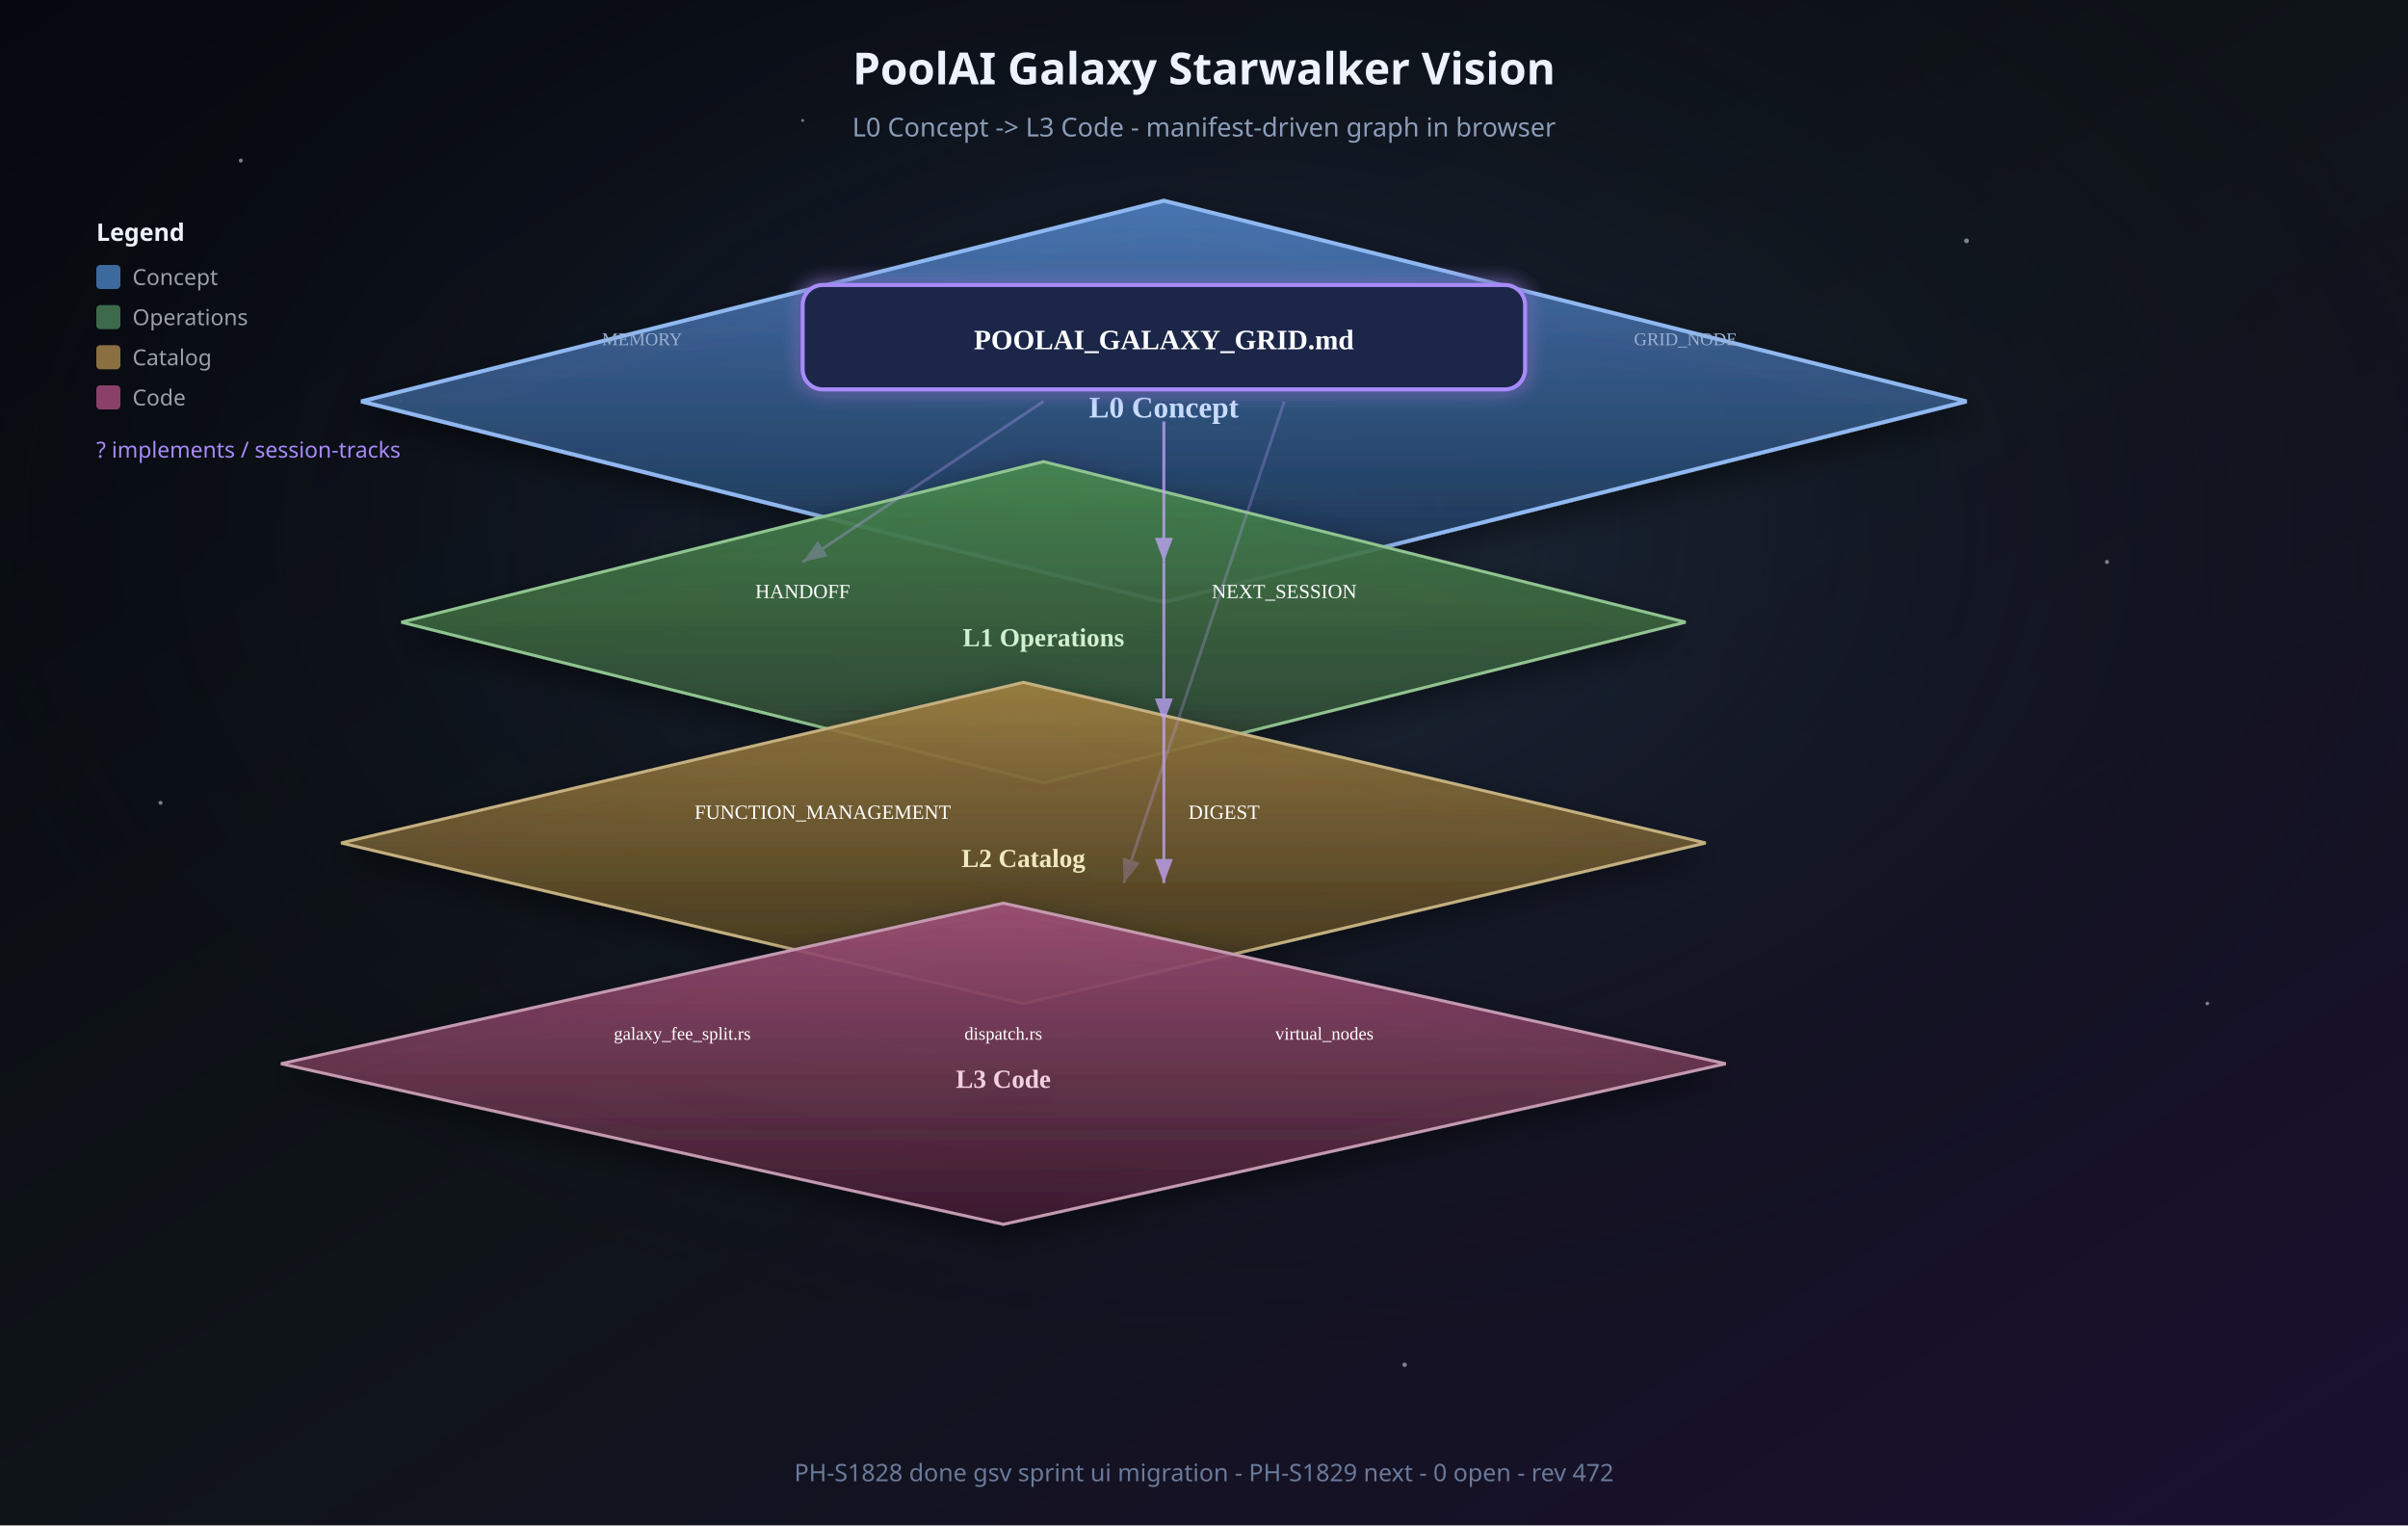
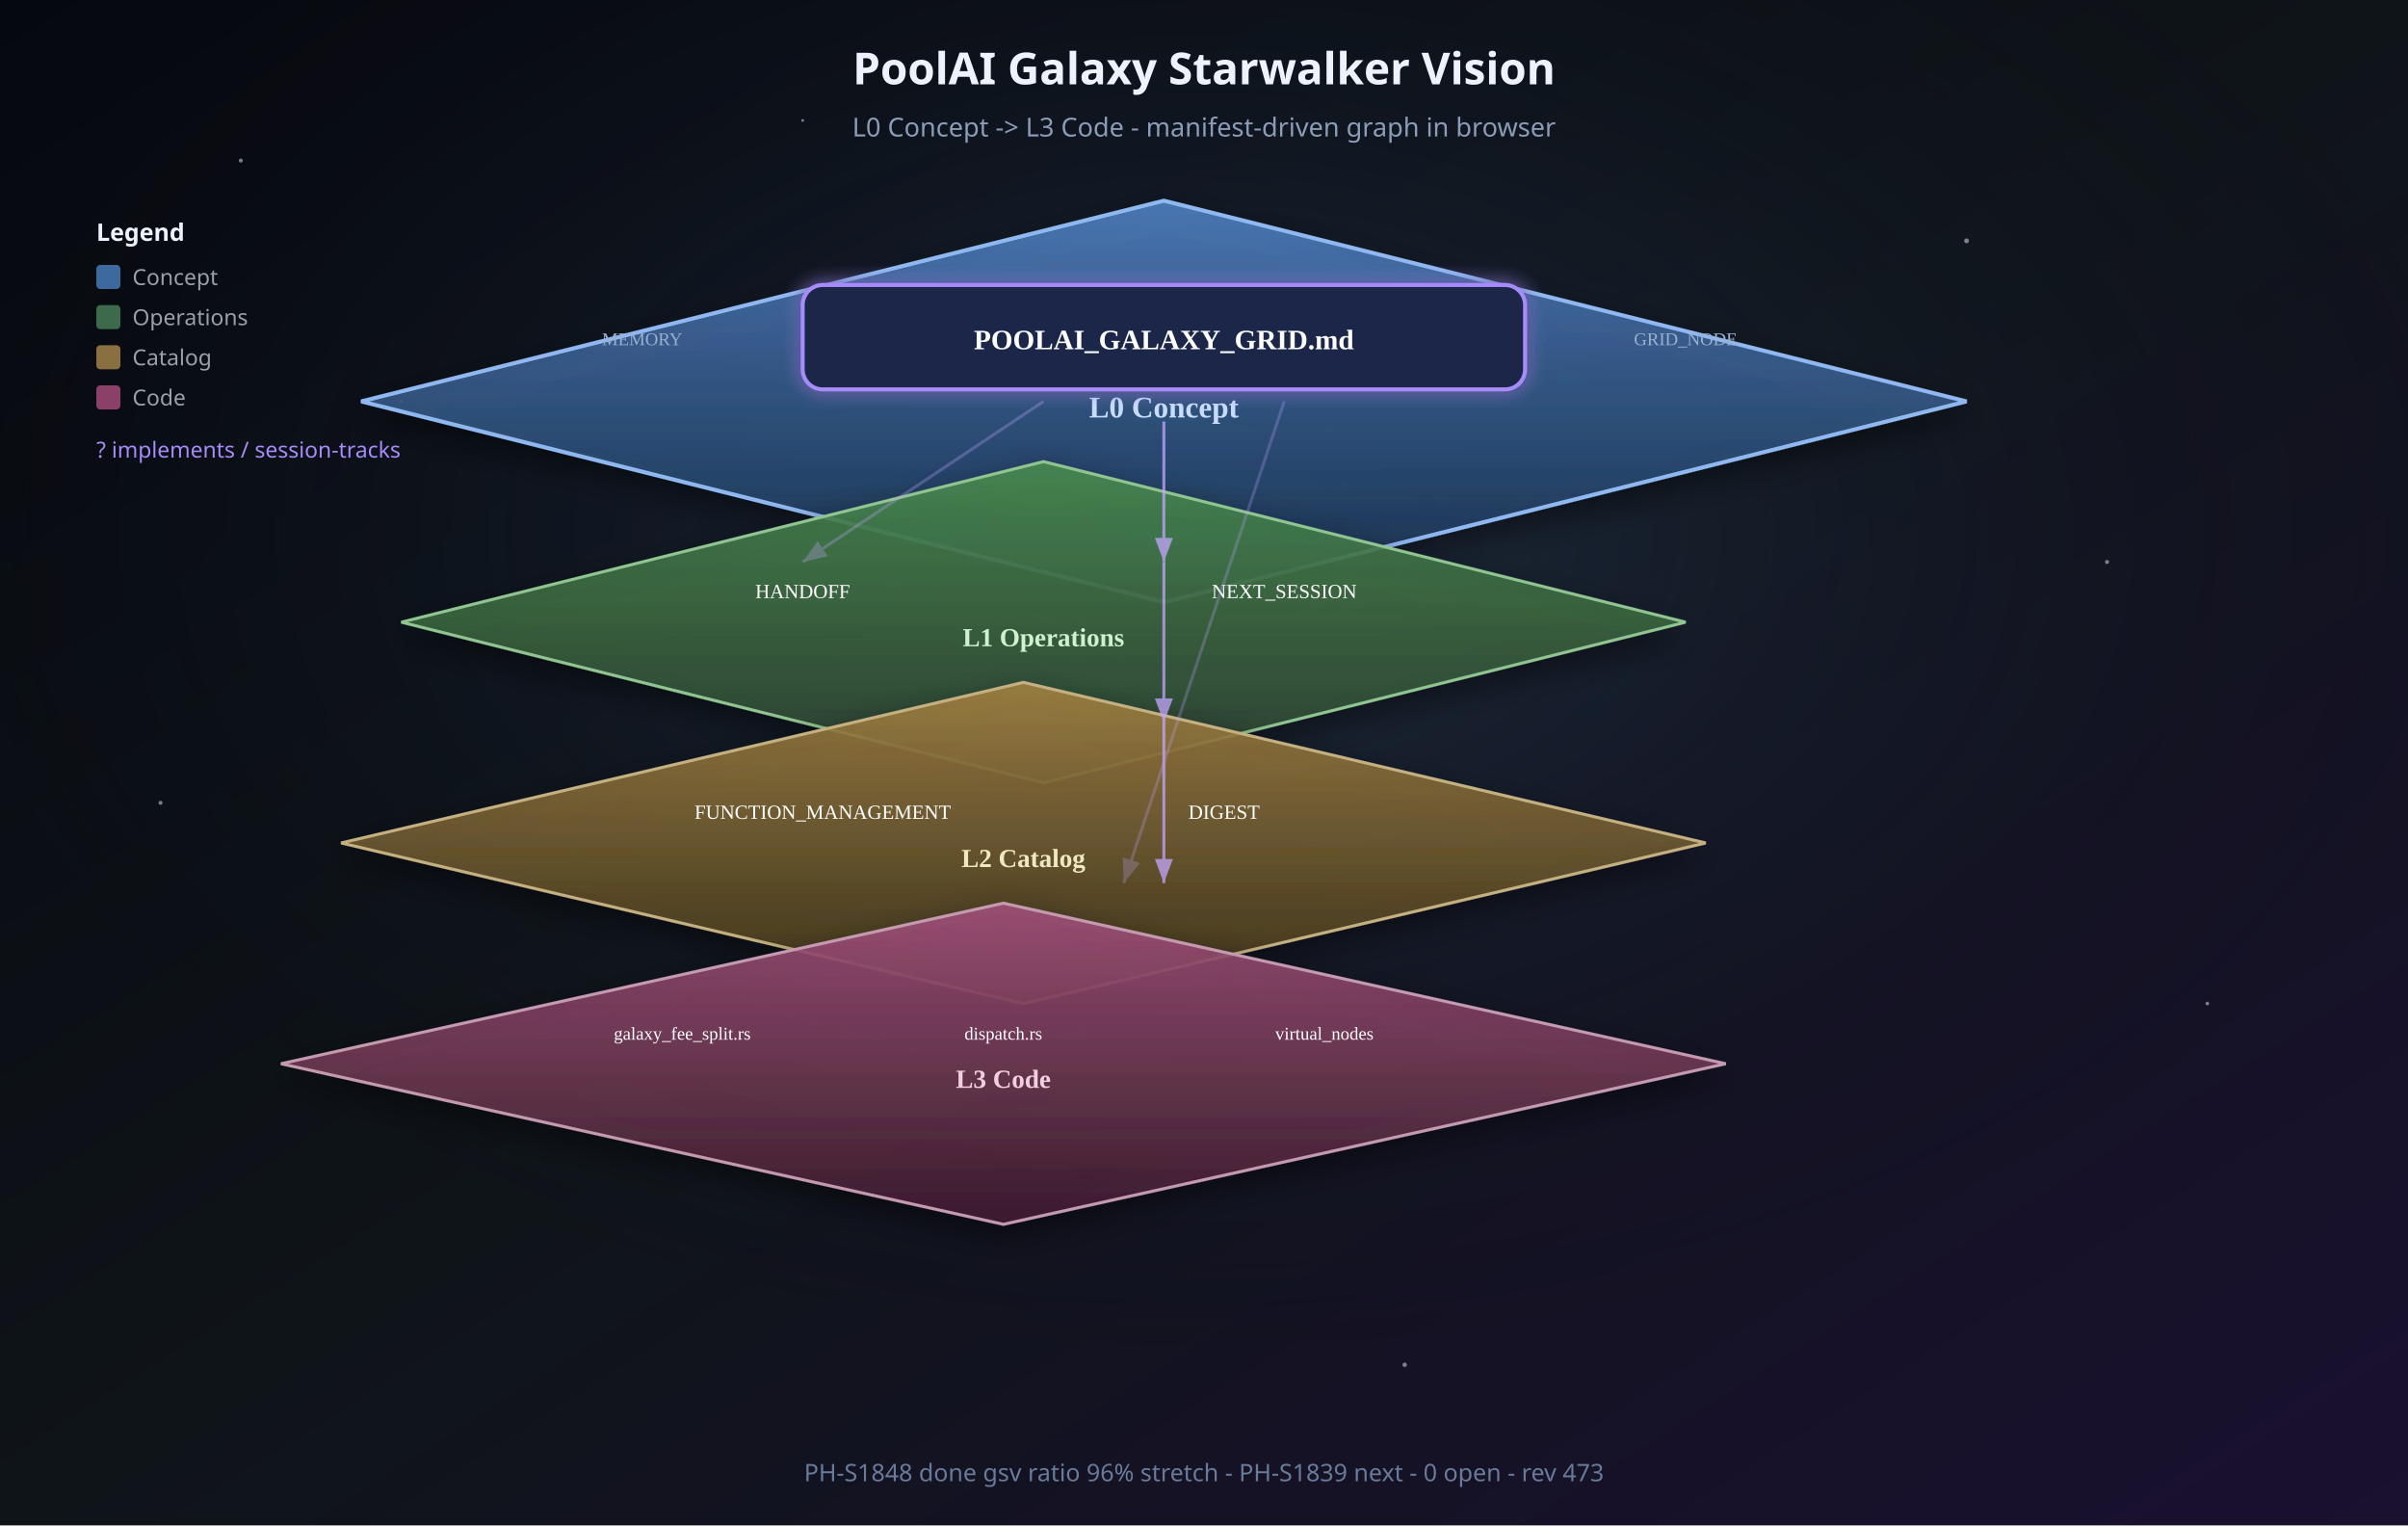
<svg xmlns="http://www.w3.org/2000/svg" viewBox="0 0 1200 760" role="img" aria-labelledby="title desc">
  <defs>
    <linearGradient id="bg" x1="0%" y1="0%" x2="100%" y2="100%">
      <stop offset="0%" stop-color="#06080f" />
      <stop offset="50%" stop-color="#0f1419" />
      <stop offset="100%" stop-color="#1a1030" />
    </linearGradient>
    <radialGradient id="nebula" cx="50%" cy="35%" r="55%">
      <stop offset="0%" stop-color="#3d5a8a" stop-opacity="0.35" />
      <stop offset="100%" stop-color="#06080f" stop-opacity="0" />
    </radialGradient>
    <linearGradient id="planeL0" x1="0%" y1="0%" x2="0%" y2="100%">
      <stop offset="0%" stop-color="#4a7ab8" stop-opacity="0.95" />
      <stop offset="100%" stop-color="#1e3350" stop-opacity="0.85" />
    </linearGradient>
    <linearGradient id="planeL1" x1="0%" y1="0%" x2="0%" y2="100%">
      <stop offset="0%" stop-color="#4a8a50" stop-opacity="0.9" />
      <stop offset="100%" stop-color="#2a4030" stop-opacity="0.85" />
    </linearGradient>
    <linearGradient id="planeL2" x1="0%" y1="0%" x2="0%" y2="100%">
      <stop offset="0%" stop-color="#a08040" stop-opacity="0.9" />
      <stop offset="100%" stop-color="#403520" stop-opacity="0.85" />
    </linearGradient>
    <linearGradient id="planeL3" x1="0%" y1="0%" x2="0%" y2="100%">
      <stop offset="0%" stop-color="#a05078" stop-opacity="0.9" />
      <stop offset="100%" stop-color="#402030" stop-opacity="0.85" />
    </linearGradient>
    <filter id="shadow" x="-30%" y="-30%" width="160%" height="160%">
      <feDropShadow dx="0" dy="6" stdDeviation="8" flood-color="#000" flood-opacity="0.5" />
    </filter>
    <filter id="glow" x="-50%" y="-50%" width="200%" height="200%">
      <feGaussianBlur stdDeviation="4" result="b" />
      <feMerge>
        <feMergeNode in="b" />
        <feMergeNode in="SourceGraphic" />
      </feMerge>
    </filter>
    <marker id="arrow" markerWidth="10" markerHeight="10" refX="8" refY="3" orient="auto">
      <path d="M0,0 L8,3 L0,6 Z" fill="#c4a5ff" />
    </marker>
  </defs>
  <rect width="1200" height="760" fill="url(#bg)" />
  <rect width="1200" height="760" fill="url(#nebula)" />
  <g fill="#e8f0ff" opacity="0.5">
    <circle cx="120" cy="80" r="1" />
    <circle cx="980" cy="120" r="1.2" />
    <circle cx="200" cy="200" r="0.8" />
    <circle cx="1050" cy="280" r="1" />
    <circle cx="80" cy="400" r="1" />
    <circle cx="1100" cy="500" r="0.9" />
    <circle cx="400" cy="60" r="0.7" />
    <circle cx="700" cy="680" r="1.1" />
  </g>
  <text x="600" y="42" text-anchor="middle" fill="#eef2ff" font-family="Segoe UI, system-ui, sans-serif" font-size="22" font-weight="600">PoolAI Galaxy Starwalker Vision</text>
  <text x="600" y="68" text-anchor="middle" fill="#8b9cb8" font-family="Segoe UI, system-ui, sans-serif" font-size="13">L0 Concept -&gt; L3 Code - manifest-driven graph in browser</text>
  <g transform="translate(180, 100)" filter="url(#shadow)">
    <path d="M0 100 L400 0 L800 100 L400 200 Z" fill="url(#planeL0)" stroke="#90b8f0" stroke-width="2" />
    <text x="400" y="108" text-anchor="middle" fill="#c8dcff" font-size="15" font-weight="700">L0 Concept</text>
    <g filter="url(#glow)">
      <rect x="220" y="42" width="360" height="52" rx="10" fill="#1a2848" stroke="#a78bfa" stroke-width="2" />
      <text x="400" y="74" text-anchor="middle" fill="#fff" font-size="14" font-weight="700">POOLAI_GALAXY_GRID.md</text>
    </g>
    <text x="140" y="72" text-anchor="middle" fill="#9ab0d0" font-size="9">MEMORY</text>
    <text x="660" y="72" text-anchor="middle" fill="#9ab0d0" font-size="9">GRID_NODE</text>
  </g>
  <g transform="translate(200, 230)" filter="url(#shadow)">
    <path d="M0 80 L320 0 L640 80 L320 160 Z" fill="url(#planeL1)" stroke="#90c490" stroke-width="1.5" />
    <text x="320" y="92" text-anchor="middle" fill="#d0f0d0" font-size="13" font-weight="600">L1 Operations</text>
    <text x="200" y="68" text-anchor="middle" fill="#fff" font-size="10">HANDOFF</text>
    <text x="440" y="68" text-anchor="middle" fill="#fff" font-size="10">NEXT_SESSION</text>
  </g>
  <g transform="translate(170, 340)" filter="url(#shadow)">
    <path d="M0 80 L340 0 L680 80 L340 160 Z" fill="url(#planeL2)" stroke="#c4b080" stroke-width="1.5" />
    <text x="340" y="92" text-anchor="middle" fill="#f0e8c0" font-size="13" font-weight="600">L2 Catalog</text>
    <text x="240" y="68" text-anchor="middle" fill="#fff" font-size="10">FUNCTION_MANAGEMENT</text>
    <text x="440" y="68" text-anchor="middle" fill="#fff" font-size="10">DIGEST</text>
  </g>
  <g transform="translate(140, 450)" filter="url(#shadow)">
    <path d="M0 80 L360 0 L720 80 L360 160 Z" fill="url(#planeL3)" stroke="#c49ab0" stroke-width="1.5" />
    <text x="360" y="92" text-anchor="middle" fill="#f0d0e0" font-size="13" font-weight="600">L3 Code</text>
    <text x="200" y="68" text-anchor="middle" fill="#fff" font-size="9">galaxy_fee_split.rs</text>
    <text x="360" y="68" text-anchor="middle" fill="#fff" font-size="9">dispatch.rs</text>
    <text x="520" y="68" text-anchor="middle" fill="#fff" font-size="9">virtual_nodes</text>
  </g>
  <g fill="none" stroke="#c4a5ff" stroke-width="1.5" marker-end="url(#arrow)" opacity="0.75">
    <path d="M580 210 L580 280" />
    <path d="M580 280 L580 360" />
    <path d="M580 360 L580 440" />
    <path d="M520 200 L400 280" opacity="0.4" />
    <path d="M640 200 L560 440" opacity="0.35" />
  </g>
  <g transform="translate(48, 120)" font-family="Segoe UI, system-ui, sans-serif" font-size="11">
    <text x="0" y="0" fill="#eef2ff" font-weight="600" font-size="12">Legend</text>
    <rect x="0" y="12" width="12" height="12" rx="2" fill="#3d6a9e" />
    <text x="18" y="22" fill="#9aa0a6">Concept</text>
    <rect x="0" y="32" width="12" height="12" rx="2" fill="#3d6a4a" />
    <text x="18" y="42" fill="#9aa0a6">Operations</text>
    <rect x="0" y="52" width="12" height="12" rx="2" fill="#8a7040" />
    <text x="18" y="62" fill="#9aa0a6">Catalog</text>
    <rect x="0" y="72" width="12" height="12" rx="2" fill="#8a4068" />
    <text x="18" y="82" fill="#9aa0a6">Code</text>
    <text x="0" y="108" fill="#a78bfa">? implements / session-tracks</text>
  </g>
-   <text x="600" y="738" text-anchor="middle" fill="#6a7a9a" font-family="Segoe UI, system-ui, sans-serif" font-size="12">PH-S1828 done gsv sprint ui migration - PH-S1829 next - 0 open - rev 472</text>
+   <text x="600" y="738" text-anchor="middle" fill="#6a7a9a" font-family="Segoe UI, system-ui, sans-serif" font-size="12">PH-S1848 done gsv ratio 96% stretch - PH-S1839 next - 0 open - rev 473</text>
</svg>
